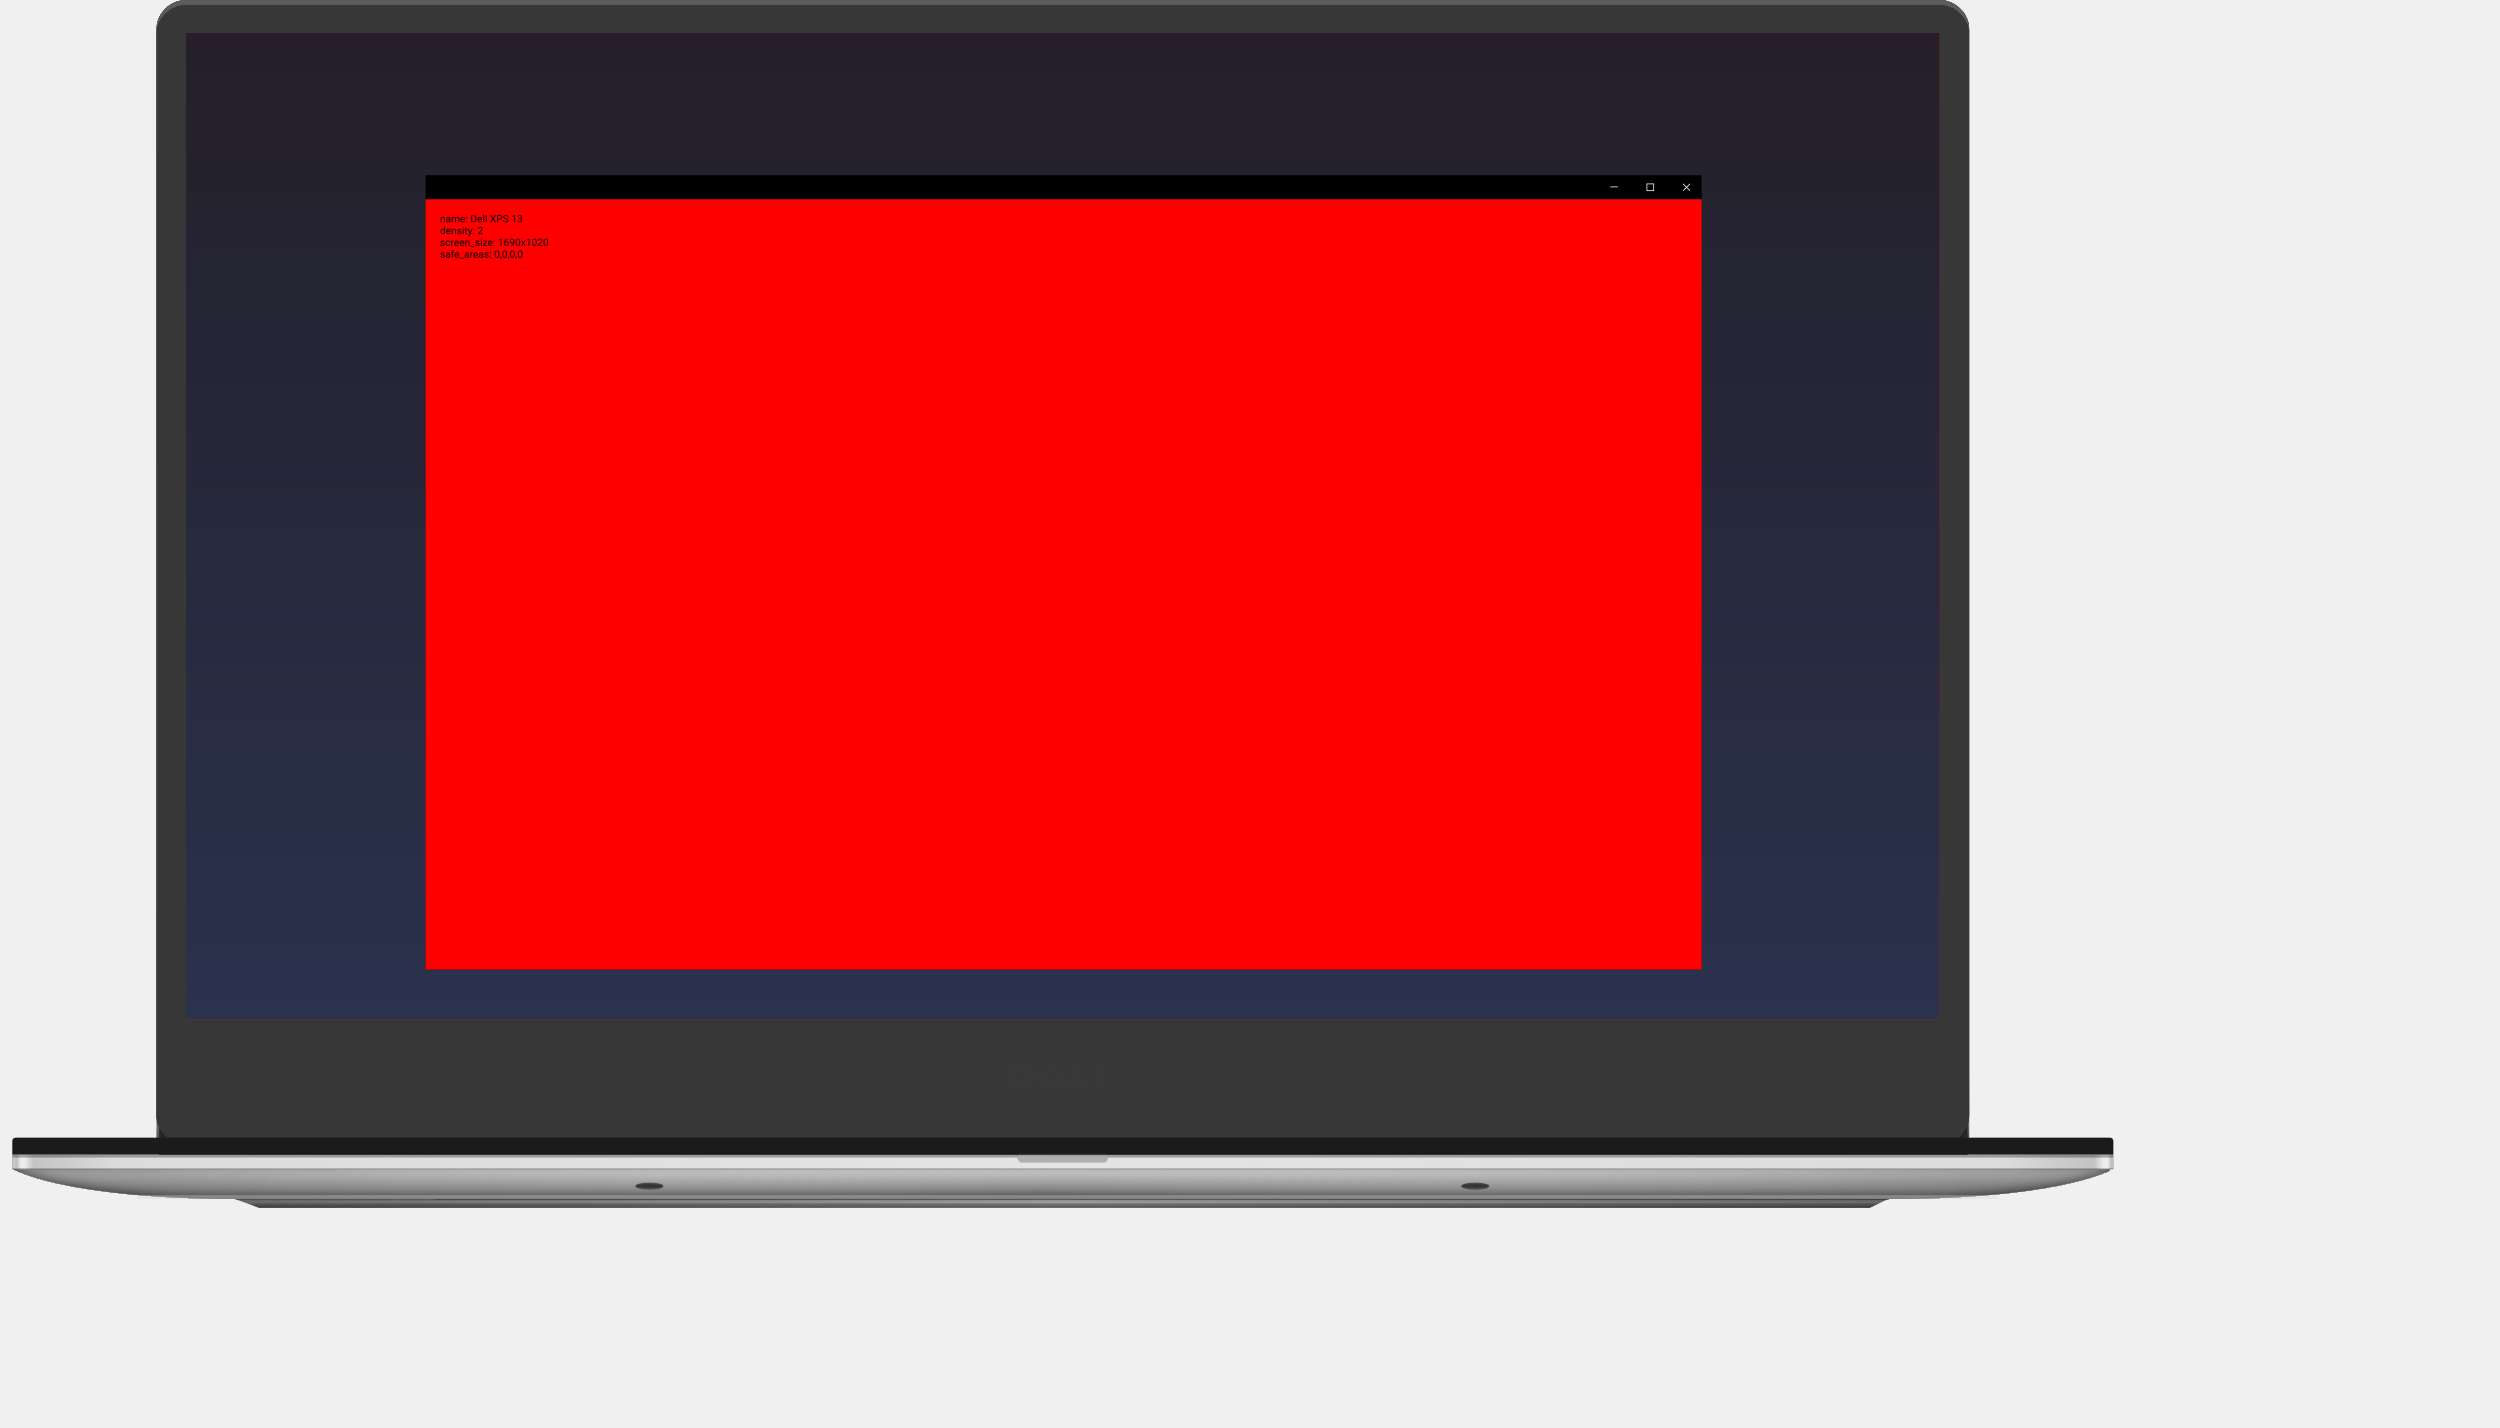
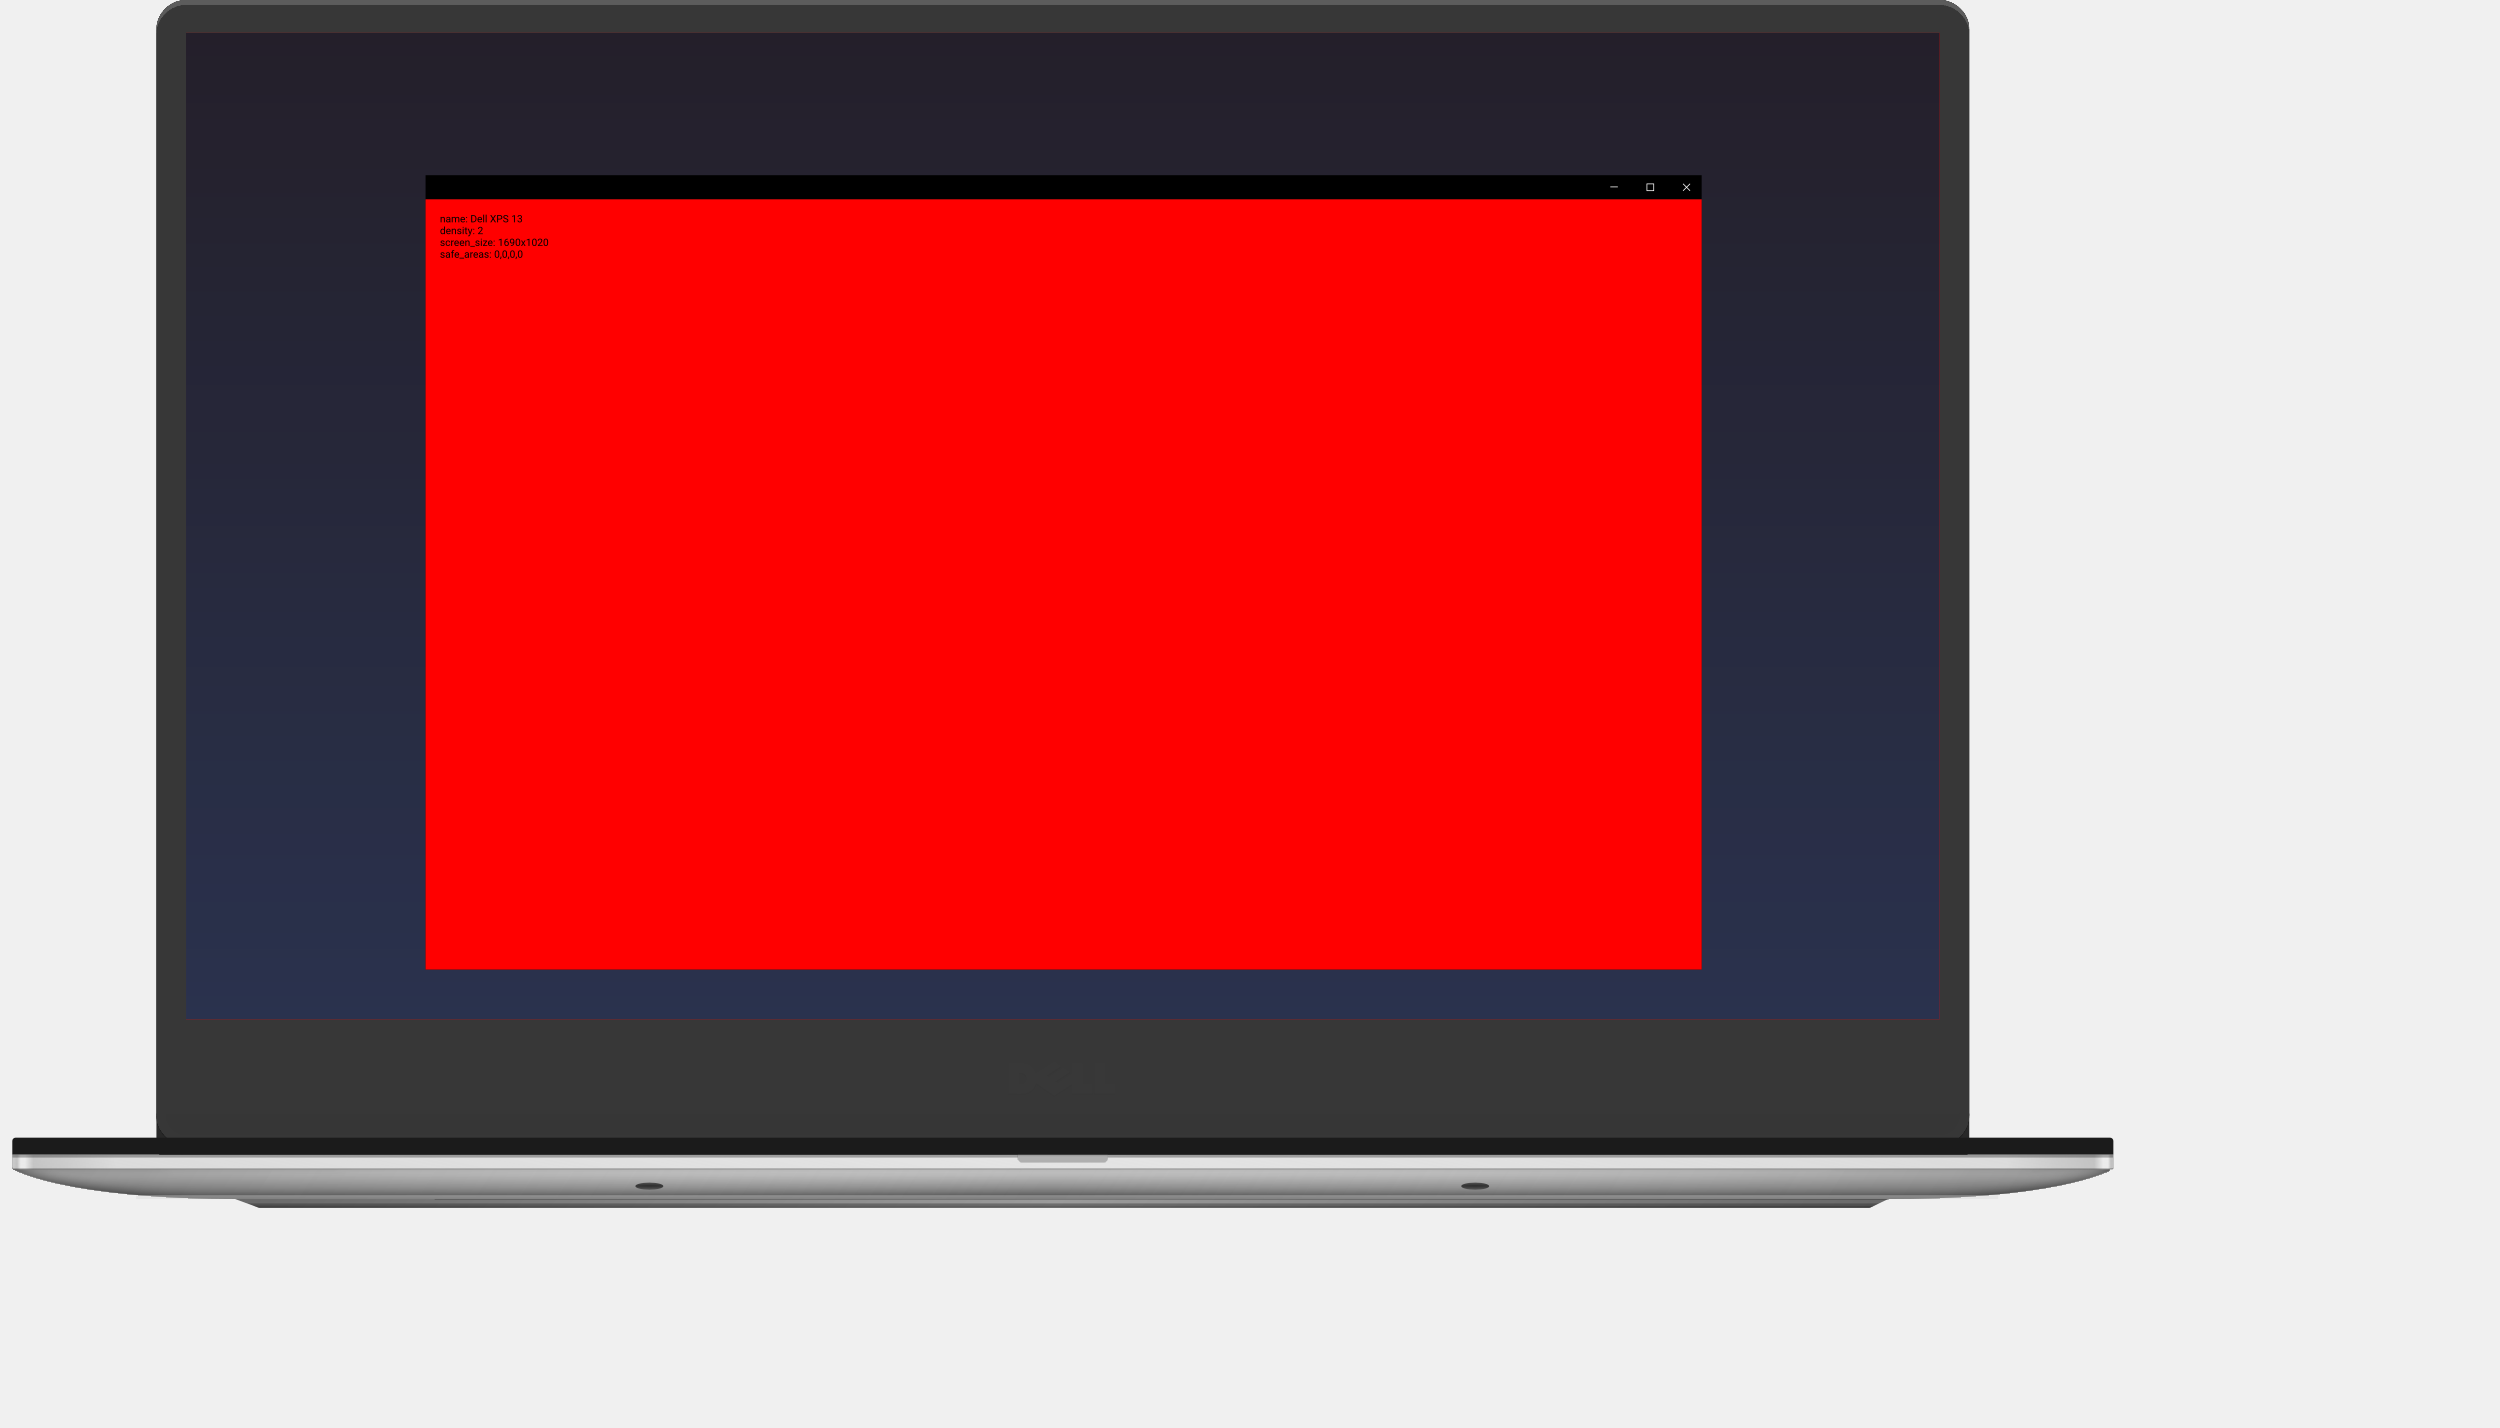
<svg xmlns="http://www.w3.org/2000/svg" width="4024" height="2298" viewBox="0 0 4024 2298" fill="none">
  <g clip-path="url(#clip0)">
    <g clip-path="url(#clip1)">
      <rect x="256.18" y="1595.68" width="2910.85" height="272.562" rx="4.41" fill="#1E1E1E" />
      <g clip-path="url(#clip2)">
        <rect x="251.769" width="2917.91" height="1842.66" rx="48.514" fill="url(#paint0_radial)" />
-         <g filter="url(#filter0_f)">
-           <rect x="209.43" y="1792.38" width="3022.88" height="187.882" fill="#282828" />
-         </g>
+         <rect x="209.43" y="1792.38" width="3022.88" height="187.882" fill="#282828" />
        <circle cx="472.73" cy="1746.07" r="16.318" fill="url(#paint1_radial)" stroke="#2D2D2D" stroke-width="3.528" />
-         <g filter="url(#filter1_d)">
+         <g filter="url(#filter0_d)">
          <path fill-rule="evenodd" clip-rule="evenodd" d="M1699.14 1710.22C1698.33 1709.68 1697.51 1709.13 1696.7 1708.58C1693.29 1710.82 1689.9 1713.07 1686.5 1715.32C1680.08 1719.56 1673.66 1723.8 1667.18 1727.98C1664.84 1720.74 1659.8 1714.93 1652.7 1712.67C1647.68 1711.08 1641.47 1711.28 1635.04 1711.5C1631.16 1711.63 1627.21 1711.76 1623.4 1711.5V1760.23C1627.3 1760.05 1631.18 1760.16 1634.93 1760.27C1638.98 1760.39 1642.89 1760.5 1646.54 1760.23C1657.83 1759.4 1664.65 1752.38 1667.52 1743.05C1672.36 1746.29 1677.11 1749.61 1681.87 1752.92C1686.86 1756.41 1691.85 1759.89 1696.93 1763.27C1700.2 1761.13 1703.49 1758.94 1706.79 1756.75C1713.1 1752.55 1719.43 1748.34 1725.66 1744.46V1760.23H1757.93V1744.69C1756.02 1744.66 1754.06 1744.68 1752.11 1744.69C1748.93 1744.72 1745.75 1744.74 1742.76 1744.57V1711.5H1725.66V1728.1C1723.54 1729.48 1721.43 1730.87 1719.32 1732.26C1713.68 1735.97 1708.04 1739.68 1702.29 1743.29C1701.84 1742.99 1701.37 1742.71 1700.9 1742.43C1700.08 1741.93 1699.25 1741.44 1698.53 1740.83C1701.76 1738.69 1704.96 1736.52 1708.15 1734.34C1712.52 1731.37 1716.88 1728.41 1721.33 1725.53C1718.15 1723.06 1714.75 1720.82 1711.3 1718.63C1704.2 1723.29 1697.07 1727.91 1689.95 1732.54C1689.35 1732.93 1688.75 1733.32 1688.15 1733.71C1687.57 1733.25 1686.95 1732.83 1686.33 1732.42C1685.71 1732.01 1685.09 1731.59 1684.51 1731.14C1687.69 1729.06 1690.86 1726.96 1694.02 1724.86C1698.47 1721.91 1702.92 1718.96 1707.42 1716.06C1704.78 1714 1701.96 1712.11 1699.14 1710.22ZM1639.7 1744.69V1727.16C1639.69 1726.99 1639.68 1726.83 1639.81 1726.81C1644.75 1726.49 1648.31 1727.01 1650.42 1729.5C1653.57 1733.23 1652.85 1740.23 1649.28 1743.05C1647.11 1744.77 1644.38 1744.74 1640.87 1744.7C1640.49 1744.7 1640.1 1744.69 1639.7 1744.69Z" fill="url(#paint2_linear)" />
          <path d="M1779.47 1711.5H1762.37C1762.24 1711.52 1762.25 1711.69 1762.26 1711.85V1760.23H1794.52V1744.69H1779.47V1711.5Z" fill="url(#paint3_linear)" />
        </g>
      </g>
      <g clip-path="url(#clip3)">
-         <g filter="url(#filter2_di)">
+         <g filter="url(#filter1_di)">
          <path fill-rule="evenodd" clip-rule="evenodd" d="M300.282 0C273.488 0 251.769 21.721 251.769 48.516V1794.14C251.769 1820.94 273.489 1842.66 300.282 1842.66H3121.16C3147.96 1842.66 3169.68 1820.94 3169.68 1794.14V48.516C3169.68 21.714 3147.96 0 3121.16 0H300.282ZM266.765 1794.14V48.516C266.765 30.003 281.771 14.995 300.282 14.995H3121.17C3139.68 14.995 3154.68 29.998 3154.68 48.516V1794.14C3154.68 1812.65 3139.68 1827.66 3121.17 1827.66H300.282C281.768 1827.66 266.765 1812.66 266.765 1794.14Z" fill="url(#paint4_linear)" />
        </g>
-         <g filter="url(#filter3_ii)">
+         <g filter="url(#filter2_ii)">
          <rect x="251.769" width="2917.91" height="1842.66" rx="48.514" fill="url(#paint5_radial)" fill-opacity="0.01" />
        </g>
      </g>
    </g>
    <g clip-path="url(#clip4)">
      <g clip-path="url(#clip5)">
-         <g filter="url(#filter4_i)">
-           <path fill-rule="evenodd" clip-rule="evenodd" d="M367.322 1925.9L416.545 1944.02C417.033 1944.2 417.549 1944.29 418.069 1944.29H3008.26C3008.92 1944.29 3009.58 1944.14 3010.17 1943.86L3048.25 1925.6L367.322 1925.9Z" fill="url(#paint6_radial)" />
-         </g>
+         <path fill-rule="evenodd" clip-rule="evenodd" d="M367.322 1925.9L416.545 1944.02C417.033 1944.2 417.549 1944.29 418.069 1944.29H3008.26C3008.92 1944.29 3009.58 1944.14 3010.17 1943.86L3048.25 1925.6L367.322 1925.9Z" fill="url(#paint6_radial)" />
        <path opacity="0.4" d="M399 1937.04H3024L3009.5 1944.1H417L399 1937.04Z" fill="#2A2A2A" />
        <path opacity="0.4" d="M407.5 1940.57L3016 1941L3009.5 1944H417.5L407.5 1940.57Z" fill="url(#paint7_linear)" />
      </g>
      <g clip-path="url(#clip6)">
-         <g filter="url(#filter5_i)">
+         <g filter="url(#filter3_i)">
          <path fill-rule="evenodd" clip-rule="evenodd" d="M3393 1880.65C3395.61 1880.67 3396.43 1883.6 3394.07 1884.7C3368.97 1896.46 3276 1930.03 3032.83 1930.03H2695.12V1929.98H700.036V1929.94H389.325C98.419 1929.94 20.666 1881.3 20.666 1881.3L700.036 1877.52V1877.06H2695.12H2817.02V1877.69L3393 1880.65Z" fill="url(#paint8_linear)" />
          <path fill-rule="evenodd" clip-rule="evenodd" d="M3393 1880.65C3395.61 1880.67 3396.43 1883.6 3394.07 1884.7C3368.97 1896.46 3276 1930.03 3032.83 1930.03H2695.12V1929.98H700.036V1929.94H389.325C98.419 1929.94 20.666 1881.3 20.666 1881.3L700.036 1877.52V1877.06H2695.12H2817.02V1877.69L3393 1880.65Z" fill="url(#paint9_radial)" />
        </g>
-         <g filter="url(#filter6_f)">
-           <ellipse cx="1045.2" cy="1909.26" rx="22.493" ry="5.733" fill="url(#paint10_radial)" />
-         </g>
-         <g filter="url(#filter7_f)">
-           <ellipse cx="2374.49" cy="1909.26" rx="22.493" ry="5.733" fill="url(#paint11_radial)" />
-         </g>
-         <g opacity="0.4" filter="url(#filter8_f)">
-           <path fill-rule="evenodd" clip-rule="evenodd" d="M219.133 1923.81C219.133 1923.81 1951.56 1923.81 2817.77 1923.81C2950.65 1923.81 3216.43 1923.81 3216.43 1923.81V1929.99H219.133V1923.81Z" fill="#D8D8D8" />
-         </g>
+         <ellipse cx="1045.2" cy="1909.26" rx="22.493" ry="5.733" fill="url(#paint10_radial)" />
+         <ellipse cx="2374.49" cy="1909.26" rx="22.493" ry="5.733" fill="url(#paint11_radial)" />
+         <path opacity="0.4" fill-rule="evenodd" clip-rule="evenodd" d="M219.133 1923.81C219.133 1923.81 1951.56 1923.81 2817.77 1923.81C2950.65 1923.81 3216.43 1923.81 3216.43 1923.81V1929.99H219.133V1923.81Z" fill="#D8D8D8" />
      </g>
      <path d="M19.783 1836.48C19.783 1833.56 22.153 1831.19 25.076 1831.19H3396.37C3399.29 1831.19 3401.66 1833.56 3401.66 1836.48V1858.54H19.783V1836.48Z" fill="#1B1B1B" />
      <path d="M1309.38 1858.53H1325.26C1325.25 1852.2 1321.7 1847.07 1317.32 1847.07C1312.93 1847.07 1309.38 1852.2 1309.38 1858.53Z" fill="#1B1B1B" />
      <path d="M2089.13 1858.53H2105.01C2105.01 1852.2 2101.46 1847.07 2097.07 1847.07C2092.69 1847.07 2089.13 1852.2 2089.13 1858.53Z" fill="#1B1B1B" />
      <g clip-path="url(#clip7)">
-         <g filter="url(#filter9_ii)">
+         <g filter="url(#filter4_ii)">
          <path d="M19.784 1878.82C19.784 1880.77 21.363 1882.35 23.312 1882.35H3398.14C3400.08 1882.35 3401.66 1880.77 3401.66 1878.82V1858.53H19.784V1878.82Z" fill="#C2C2C2" />
          <path d="M19.784 1878.82C19.784 1880.77 21.363 1882.35 23.312 1882.35H3398.14C3400.08 1882.35 3401.66 1880.77 3401.66 1878.82V1858.53H19.784V1878.82Z" fill="url(#paint12_linear)" />
          <path d="M19.784 1878.82C19.784 1880.77 21.363 1882.35 23.312 1882.35H3398.14C3400.08 1882.35 3401.66 1880.77 3401.66 1878.82V1858.53H19.784V1878.82Z" fill="url(#paint13_linear)" />
          <path d="M19.784 1878.82C19.784 1880.77 21.363 1882.35 23.312 1882.35H3398.14C3400.08 1882.35 3401.66 1880.77 3401.66 1878.82V1858.53H19.784V1878.82Z" fill="url(#paint14_linear)" />
          <path d="M19.784 1878.82C19.784 1880.77 21.363 1882.35 23.312 1882.35H3398.14C3400.08 1882.35 3401.66 1880.77 3401.66 1878.82V1858.53H19.784V1878.82Z" fill="url(#paint15_linear)" />
          <path d="M19.784 1878.82C19.784 1880.77 21.363 1882.35 23.312 1882.35H3398.14C3400.08 1882.35 3401.66 1880.77 3401.66 1878.82V1858.53H19.784V1878.82Z" fill="url(#paint16_radial)" />
        </g>
-         <g filter="url(#filter10_i)">
+         <g filter="url(#filter5_i)">
          <path d="M1638.39 1858.54V1864.71C1638.39 1868.12 1641.16 1870.88 1644.57 1870.88H1776.88C1780.29 1870.88 1783.05 1868.12 1783.05 1864.71V1858.54H1638.39Z" fill="#AFAFAF" />
        </g>
      </g>
    </g>
  </g>
  <g opacity="0.9">
    <rect x="299.402" y="52.924" width="2822.64" height="1587.74" fill="#FF0000" />
    <rect x="299.402" y="52.924" width="2822.64" height="1587.74" fill="url(#paint17_linear)" />
  </g>
  <rect x="685" y="282" width="2054" height="38.892" fill="black" />
  <path d="M2715.55 301.444L2720.77 306.661L2719.91 307.521L2714.69 302.305L2709.48 307.521L2708.62 306.661L2713.83 301.444L2708.62 296.228L2709.48 295.367L2714.69 300.584L2719.91 295.367L2720.77 296.228L2715.55 301.444Z" fill="white" />
  <path d="M2662.43 295.367V307.521H2650.28V295.367H2662.43ZM2661.22 296.584H2651.49V306.304H2661.22V296.584Z" fill="white" />
  <path d="M2604.09 300.229V301.445H2591.94V300.229H2604.09Z" fill="white" />
  <rect x="685" y="320.893" width="2054" height="1239.69" fill="#131313" />
  <path d="M685 320.893H2739V1560.59H685V320.893Z" fill="#FF0000" />
  <text fill="black" xml:space="preserve" style="white-space: pre" font-family="Roboto" font-size="16.372" letter-spacing="0em">
    <tspan x="708.093" y="357.864">name: Dell XPS 13
</tspan>
    <tspan x="708.093" y="376.864">density: 2
</tspan>
    <tspan x="708.093" y="395.864">screen_size: 1690x1020
</tspan>
    <tspan x="708.093" y="414.864">safe_areas: 0,0,0,0</tspan>
  </text>
  <defs>
-     <filter id="filter0_f" x="137.498" y="1720.45" width="3166.74" height="331.746" filterUnits="userSpaceOnUse" color-interpolation-filters="sRGB">
-       <feFlood flood-opacity="0" result="BackgroundImageFix" />
-       <feBlend mode="normal" in="SourceGraphic" in2="BackgroundImageFix" result="shape" />
-       <feGaussianBlur stdDeviation="35.966" result="effect1_foregroundBlur" />
-     </filter>
-     <filter id="filter1_d" x="1621.63" y="1708.58" width="174.651" height="58.217" filterUnits="userSpaceOnUse" color-interpolation-filters="sRGB">
+     <filter id="filter0_d" x="1621.63" y="1708.58" width="174.651" height="58.217" filterUnits="userSpaceOnUse" color-interpolation-filters="sRGB">
      <feFlood flood-opacity="0" result="BackgroundImageFix" />
      <feColorMatrix in="SourceAlpha" type="matrix" values="0 0 0 0 0 0 0 0 0 0 0 0 0 0 0 0 0 0 127 0" />
      <feOffset dy="1.764" />
      <feGaussianBlur stdDeviation="0.882" />
      <feColorMatrix type="matrix" values="0 0 0 0 0 0 0 0 0 0 0 0 0 0 0 0 0 0 0.499 0" />
      <feBlend mode="normal" in2="BackgroundImageFix" result="effect1_dropShadow" />
      <feBlend mode="normal" in="SourceGraphic" in2="effect1_dropShadow" result="shape" />
    </filter>
-     <filter id="filter2_di" x="250.005" y="0" width="2921.44" height="1846.19" filterUnits="userSpaceOnUse" color-interpolation-filters="sRGB">
+     <filter id="filter1_di" x="250.005" y="0" width="2921.44" height="1846.19" filterUnits="userSpaceOnUse" color-interpolation-filters="sRGB">
      <feFlood flood-opacity="0" result="BackgroundImageFix" />
      <feColorMatrix in="SourceAlpha" type="matrix" values="0 0 0 0 0 0 0 0 0 0 0 0 0 0 0 0 0 0 127 0" />
      <feOffset dy="1.764" />
      <feGaussianBlur stdDeviation="0.882" />
      <feColorMatrix type="matrix" values="0 0 0 0 0 0 0 0 0 0 0 0 0 0 0 0 0 0 0.1 0" />
      <feBlend mode="normal" in2="BackgroundImageFix" result="effect1_dropShadow" />
      <feBlend mode="normal" in="SourceGraphic" in2="effect1_dropShadow" result="shape" />
      <feColorMatrix in="SourceAlpha" type="matrix" values="0 0 0 0 0 0 0 0 0 0 0 0 0 0 0 0 0 0 127 0" result="hardAlpha" />
      <feOffset />
      <feGaussianBlur stdDeviation="1.764" />
      <feComposite in2="hardAlpha" operator="arithmetic" k2="-1" k3="1" />
      <feColorMatrix type="matrix" values="0 0 0 0 0 0 0 0 0 0 0 0 0 0 0 0 0 0 0.49 0" />
      <feBlend mode="normal" in2="shape" result="effect2_innerShadow" />
    </filter>
-     <filter id="filter3_ii" x="251.769" y="0" width="2917.91" height="1844.42" filterUnits="userSpaceOnUse" color-interpolation-filters="sRGB">
+     <filter id="filter2_ii" x="251.769" y="0" width="2917.91" height="1844.42" filterUnits="userSpaceOnUse" color-interpolation-filters="sRGB">
      <feFlood flood-opacity="0" result="BackgroundImageFix" />
      <feBlend mode="normal" in="SourceGraphic" in2="BackgroundImageFix" result="shape" />
      <feColorMatrix in="SourceAlpha" type="matrix" values="0 0 0 0 0 0 0 0 0 0 0 0 0 0 0 0 0 0 127 0" result="hardAlpha" />
      <feMorphology radius="2.646" operator="erode" in="SourceAlpha" result="effect1_innerShadow" />
      <feOffset />
      <feGaussianBlur stdDeviation="0.882" />
      <feComposite in2="hardAlpha" operator="arithmetic" k2="-1" k3="1" />
      <feColorMatrix type="matrix" values="0 0 0 0 0.216 0 0 0 0 0.216 0 0 0 0 0.216 0 0 0 1 0" />
      <feBlend mode="normal" in2="shape" result="effect1_innerShadow" />
      <feColorMatrix in="SourceAlpha" type="matrix" values="0 0 0 0 0 0 0 0 0 0 0 0 0 0 0 0 0 0 127 0" result="hardAlpha" />
      <feOffset dy="7.939" />
      <feGaussianBlur stdDeviation="0.882" />
      <feComposite in2="hardAlpha" operator="arithmetic" k2="-1" k3="1" />
      <feColorMatrix type="matrix" values="0 0 0 0 0.361 0 0 0 0 0.361 0 0 0 0 0.361 0 0 0 1 0" />
      <feBlend mode="normal" in2="effect1_innerShadow" result="effect2_innerShadow" />
    </filter>
-     <filter id="filter4_i" x="367.322" y="1925.6" width="2680.93" height="21.339" filterUnits="userSpaceOnUse" color-interpolation-filters="sRGB">
-       <feFlood flood-opacity="0" result="BackgroundImageFix" />
-       <feBlend mode="normal" in="SourceGraphic" in2="BackgroundImageFix" result="shape" />
-       <feColorMatrix in="SourceAlpha" type="matrix" values="0 0 0 0 0 0 0 0 0 0 0 0 0 0 0 0 0 0 127 0" result="hardAlpha" />
-       <feOffset dy="6.175" />
-       <feGaussianBlur stdDeviation="1.323" />
-       <feComposite in2="hardAlpha" operator="arithmetic" k2="-1" k3="1" />
-       <feColorMatrix type="matrix" values="0 0 0 0 0 0 0 0 0 0 0 0 0 0 0 0 0 0 0.3 0" />
-       <feBlend mode="normal" in2="shape" result="effect1_innerShadow" />
-     </filter>
-     <filter id="filter5_i" x="20.666" y="1874.41" width="3374.8" height="55.62" filterUnits="userSpaceOnUse" color-interpolation-filters="sRGB">
+     <filter id="filter3_i" x="20.666" y="1874.41" width="3374.8" height="55.62" filterUnits="userSpaceOnUse" color-interpolation-filters="sRGB">
      <feFlood flood-opacity="0" result="BackgroundImageFix" />
      <feBlend mode="normal" in="SourceGraphic" in2="BackgroundImageFix" result="shape" />
      <feColorMatrix in="SourceAlpha" type="matrix" values="0 0 0 0 0 0 0 0 0 0 0 0 0 0 0 0 0 0 127 0" result="hardAlpha" />
      <feOffset dy="-2.646" />
      <feGaussianBlur stdDeviation="8.821" />
      <feComposite in2="hardAlpha" operator="arithmetic" k2="-1" k3="1" />
      <feColorMatrix type="matrix" values="0 0 0 0 0 0 0 0 0 0 0 0 0 0 0 0 0 0 0.5 0" />
      <feBlend mode="normal" in2="shape" result="effect1_innerShadow" />
    </filter>
-     <filter id="filter6_f" x="1020.31" y="1901.12" width="49.781" height="16.262" filterUnits="userSpaceOnUse" color-interpolation-filters="sRGB">
-       <feFlood flood-opacity="0" result="BackgroundImageFix" />
-       <feBlend mode="normal" in="SourceGraphic" in2="BackgroundImageFix" result="shape" />
-       <feGaussianBlur stdDeviation="1.199" result="effect1_foregroundBlur" />
-     </filter>
-     <filter id="filter7_f" x="2349.6" y="1901.12" width="49.781" height="16.262" filterUnits="userSpaceOnUse" color-interpolation-filters="sRGB">
-       <feFlood flood-opacity="0" result="BackgroundImageFix" />
-       <feBlend mode="normal" in="SourceGraphic" in2="BackgroundImageFix" result="shape" />
-       <feGaussianBlur stdDeviation="1.199" result="effect1_foregroundBlur" />
-     </filter>
-     <filter id="filter8_f" x="216.735" y="1921.41" width="3002.09" height="10.97" filterUnits="userSpaceOnUse" color-interpolation-filters="sRGB">
-       <feFlood flood-opacity="0" result="BackgroundImageFix" />
-       <feBlend mode="normal" in="SourceGraphic" in2="BackgroundImageFix" result="shape" />
-       <feGaussianBlur stdDeviation="1.199" result="effect1_foregroundBlur" />
-     </filter>
-     <filter id="filter9_ii" x="19.784" y="1857.65" width="3381.88" height="26.462" filterUnits="userSpaceOnUse" color-interpolation-filters="sRGB">
+     <filter id="filter4_ii" x="19.784" y="1857.65" width="3381.88" height="26.462" filterUnits="userSpaceOnUse" color-interpolation-filters="sRGB">
      <feFlood flood-opacity="0" result="BackgroundImageFix" />
      <feBlend mode="normal" in="SourceGraphic" in2="BackgroundImageFix" result="shape" />
      <feColorMatrix in="SourceAlpha" type="matrix" values="0 0 0 0 0 0 0 0 0 0 0 0 0 0 0 0 0 0 127 0" result="hardAlpha" />
      <feOffset dy="-2.646" />
      <feGaussianBlur stdDeviation="0.441" />
      <feComposite in2="hardAlpha" operator="arithmetic" k2="-1" k3="1" />
      <feColorMatrix type="matrix" values="0 0 0 0 0 0 0 0 0 0 0 0 0 0 0 0 0 0 0.3 0" />
      <feBlend mode="normal" in2="shape" result="effect1_innerShadow" />
      <feColorMatrix in="SourceAlpha" type="matrix" values="0 0 0 0 0 0 0 0 0 0 0 0 0 0 0 0 0 0 127 0" result="hardAlpha" />
      <feOffset dy="5.292" />
      <feGaussianBlur stdDeviation="0.882" />
      <feComposite in2="hardAlpha" operator="arithmetic" k2="-1" k3="1" />
      <feColorMatrix type="matrix" values="0 0 0 0 0 0 0 0 0 0 0 0 0 0 0 0 0 0 0.3 0" />
      <feBlend mode="normal" in2="effect1_innerShadow" result="effect2_innerShadow" />
    </filter>
-     <filter id="filter10_i" x="1638.39" y="1858.54" width="144.66" height="12.349" filterUnits="userSpaceOnUse" color-interpolation-filters="sRGB">
+     <filter id="filter5_i" x="1638.39" y="1858.54" width="144.66" height="12.349" filterUnits="userSpaceOnUse" color-interpolation-filters="sRGB">
      <feFlood flood-opacity="0" result="BackgroundImageFix" />
      <feBlend mode="normal" in="SourceGraphic" in2="BackgroundImageFix" result="shape" />
      <feColorMatrix in="SourceAlpha" type="matrix" values="0 0 0 0 0 0 0 0 0 0 0 0 0 0 0 0 0 0 127 0" result="hardAlpha" />
      <feOffset dy="2.646" />
      <feComposite in2="hardAlpha" operator="arithmetic" k2="-1" k3="1" />
      <feColorMatrix type="matrix" values="0 0 0 0 0 0 0 0 0 0 0 0 0 0 0 0 0 0 0.1 0" />
      <feBlend mode="normal" in2="shape" result="effect1_innerShadow" />
    </filter>
    <radialGradient id="paint0_radial" cx="0" cy="0" r="1" gradientUnits="userSpaceOnUse" gradientTransform="translate(1710.72) rotate(90) scale(1842.66 2917.91)">
      <stop stop-color="#4E4E4E" />
      <stop offset="1" stop-color="#363636" />
    </radialGradient>
    <radialGradient id="paint1_radial" cx="0" cy="0" r="1" gradientUnits="userSpaceOnUse" gradientTransform="translate(472.73 1746.07) rotate(90) scale(14.5543)">
      <stop stop-color="#3F3F3F" />
      <stop offset="1" stop-color="#3F3F3F" />
    </radialGradient>
    <linearGradient id="paint2_linear" x1="1623.4" y1="1708.58" x2="1623.4" y2="1763.27" gradientUnits="userSpaceOnUse">
      <stop stop-color="#BDBDBD" />
      <stop offset="1" stop-color="#B4B4B4" />
    </linearGradient>
    <linearGradient id="paint3_linear" x1="1623.4" y1="1708.58" x2="1623.4" y2="1763.27" gradientUnits="userSpaceOnUse">
      <stop stop-color="#BDBDBD" />
      <stop offset="1" stop-color="#B4B4B4" />
    </linearGradient>
    <linearGradient id="paint4_linear" x1="1706.72" y1="-442.991" x2="1052.3" y2="1635.34" gradientUnits="userSpaceOnUse">
      <stop stop-color="#4B4B4B" />
      <stop offset="1" stop-color="#343434" />
    </linearGradient>
    <radialGradient id="paint5_radial" cx="0" cy="0" r="1" gradientUnits="userSpaceOnUse" gradientTransform="translate(1710.72) rotate(90) scale(1842.66 2917.91)">
      <stop stop-color="#4E4E4E" />
      <stop offset="1" stop-color="#363636" />
    </radialGradient>
    <radialGradient id="paint6_radial" cx="0" cy="0" r="1" gradientUnits="userSpaceOnUse" gradientTransform="translate(1707.78 1925.6) rotate(43.0478) scale(1104.15 73793)">
      <stop stop-color="#9B9B9B" />
      <stop offset="1" stop-color="#626262" />
    </radialGradient>
    <linearGradient id="paint7_linear" x1="3011.28" y1="1938.8" x2="419.512" y2="1938.8" gradientUnits="userSpaceOnUse">
      <stop stop-color="#292929" />
      <stop offset="0.631" stop-color="#4E4E4E" />
      <stop offset="1" stop-color="#2D2D2D" />
    </linearGradient>
    <linearGradient id="paint8_linear" x1="20.666" y1="1877.06" x2="20.666" y2="1930.03" gradientUnits="userSpaceOnUse">
      <stop stop-color="#D8D8D8" />
      <stop offset="1" stop-color="#646464" />
    </linearGradient>
    <radialGradient id="paint9_radial" cx="0" cy="0" r="1" gradientUnits="userSpaceOnUse" gradientTransform="translate(1708.06 1877.06) rotate(32.3444) scale(2101.61 38346.2)">
      <stop stop-color="white" stop-opacity="0.01" />
      <stop offset="1" stop-opacity="0.5" />
    </radialGradient>
    <radialGradient id="paint10_radial" cx="0" cy="0" r="1" gradientUnits="userSpaceOnUse" gradientTransform="translate(1045.2 1908.73) rotate(90) scale(6.25647 83.8926)">
      <stop stop-color="#2D2D2D" />
      <stop offset="1" stop-color="#585858" />
    </radialGradient>
    <radialGradient id="paint11_radial" cx="0" cy="0" r="1" gradientUnits="userSpaceOnUse" gradientTransform="translate(2374.49 1908.73) rotate(90) scale(6.25647 83.8926)">
      <stop stop-color="#2D2D2D" />
      <stop offset="1" stop-color="#585858" />
    </radialGradient>
    <linearGradient id="paint12_linear" x1="186.734" y1="1871.05" x2="13.61" y2="1871.05" gradientUnits="userSpaceOnUse">
      <stop stop-color="#414141" stop-opacity="0.01" />
      <stop offset="0.917" stop-color="#5E5E5E" />
      <stop offset="1" stop-color="#3D3D3D" stop-opacity="0.01" />
    </linearGradient>
    <linearGradient id="paint13_linear" x1="3406.4" y1="1871.06" x2="3229.6" y2="1871.06" gradientUnits="userSpaceOnUse">
      <stop stop-color="#5D5D5D" />
      <stop offset="0.103" stop-color="#5D5D5D" />
      <stop offset="1" stop-color="#343434" stop-opacity="0.01" />
    </linearGradient>
    <linearGradient id="paint14_linear" x1="53.587" y1="1870.53" x2="27.371" y2="1870.53" gradientUnits="userSpaceOnUse">
      <stop stop-color="white" stop-opacity="0.01" />
      <stop offset="0.502" stop-color="white" />
      <stop offset="0.771" stop-color="white" />
      <stop offset="1" stop-color="white" stop-opacity="0.01" />
    </linearGradient>
    <linearGradient id="paint15_linear" x1="3370.87" y1="1870.35" x2="3397.6" y2="1870.35" gradientUnits="userSpaceOnUse">
      <stop stop-color="white" stop-opacity="0.01" />
      <stop offset="0.54" stop-color="white" />
      <stop offset="0.832" stop-color="white" />
      <stop offset="1" stop-color="white" stop-opacity="0.01" />
    </linearGradient>
    <radialGradient id="paint16_radial" cx="0" cy="0" r="1" gradientUnits="userSpaceOnUse" gradientTransform="translate(1710.72 1870.44) rotate(-77.7625) scale(1282.7 173960)">
      <stop stop-color="#E4E4E4" />
      <stop offset="1" stop-color="#E4E4E4" stop-opacity="0.01" />
    </radialGradient>
    <linearGradient id="paint17_linear" x1="1710.72" y1="52.924" x2="1710.72" y2="1640.66" gradientUnits="userSpaceOnUse">
      <stop stop-color="#221D29" />
      <stop offset="1" stop-color="#293251" />
    </linearGradient>
    <clipPath id="clip0">
      <rect width="3381.88" height="1944.98" fill="white" transform="translate(19.7837)" />
    </clipPath>
    <clipPath id="clip1">
      <rect width="2917.91" height="1868.24" fill="white" transform="translate(251.769)" />
    </clipPath>
    <clipPath id="clip2">
      <rect width="2917.91" height="1842.66" fill="white" transform="translate(251.769)" />
    </clipPath>
    <clipPath id="clip3">
      <rect width="2917.91" height="1842.66" fill="white" transform="translate(251.769)" />
    </clipPath>
    <clipPath id="clip4">
      <rect width="3381.88" height="113.788" fill="white" transform="translate(19.7837 1831.19)" />
    </clipPath>
    <clipPath id="clip5">
      <rect width="2681.51" height="19.406" fill="white" transform="translate(367.322 1925.57)" />
    </clipPath>
    <clipPath id="clip6">
      <rect width="3380.12" height="53.807" fill="white" transform="translate(20.6655 1877.06)" />
    </clipPath>
    <clipPath id="clip7">
      <rect width="3381.88" height="23.816" fill="white" transform="translate(19.7837 1858.53)" />
    </clipPath>
  </defs>
</svg>
